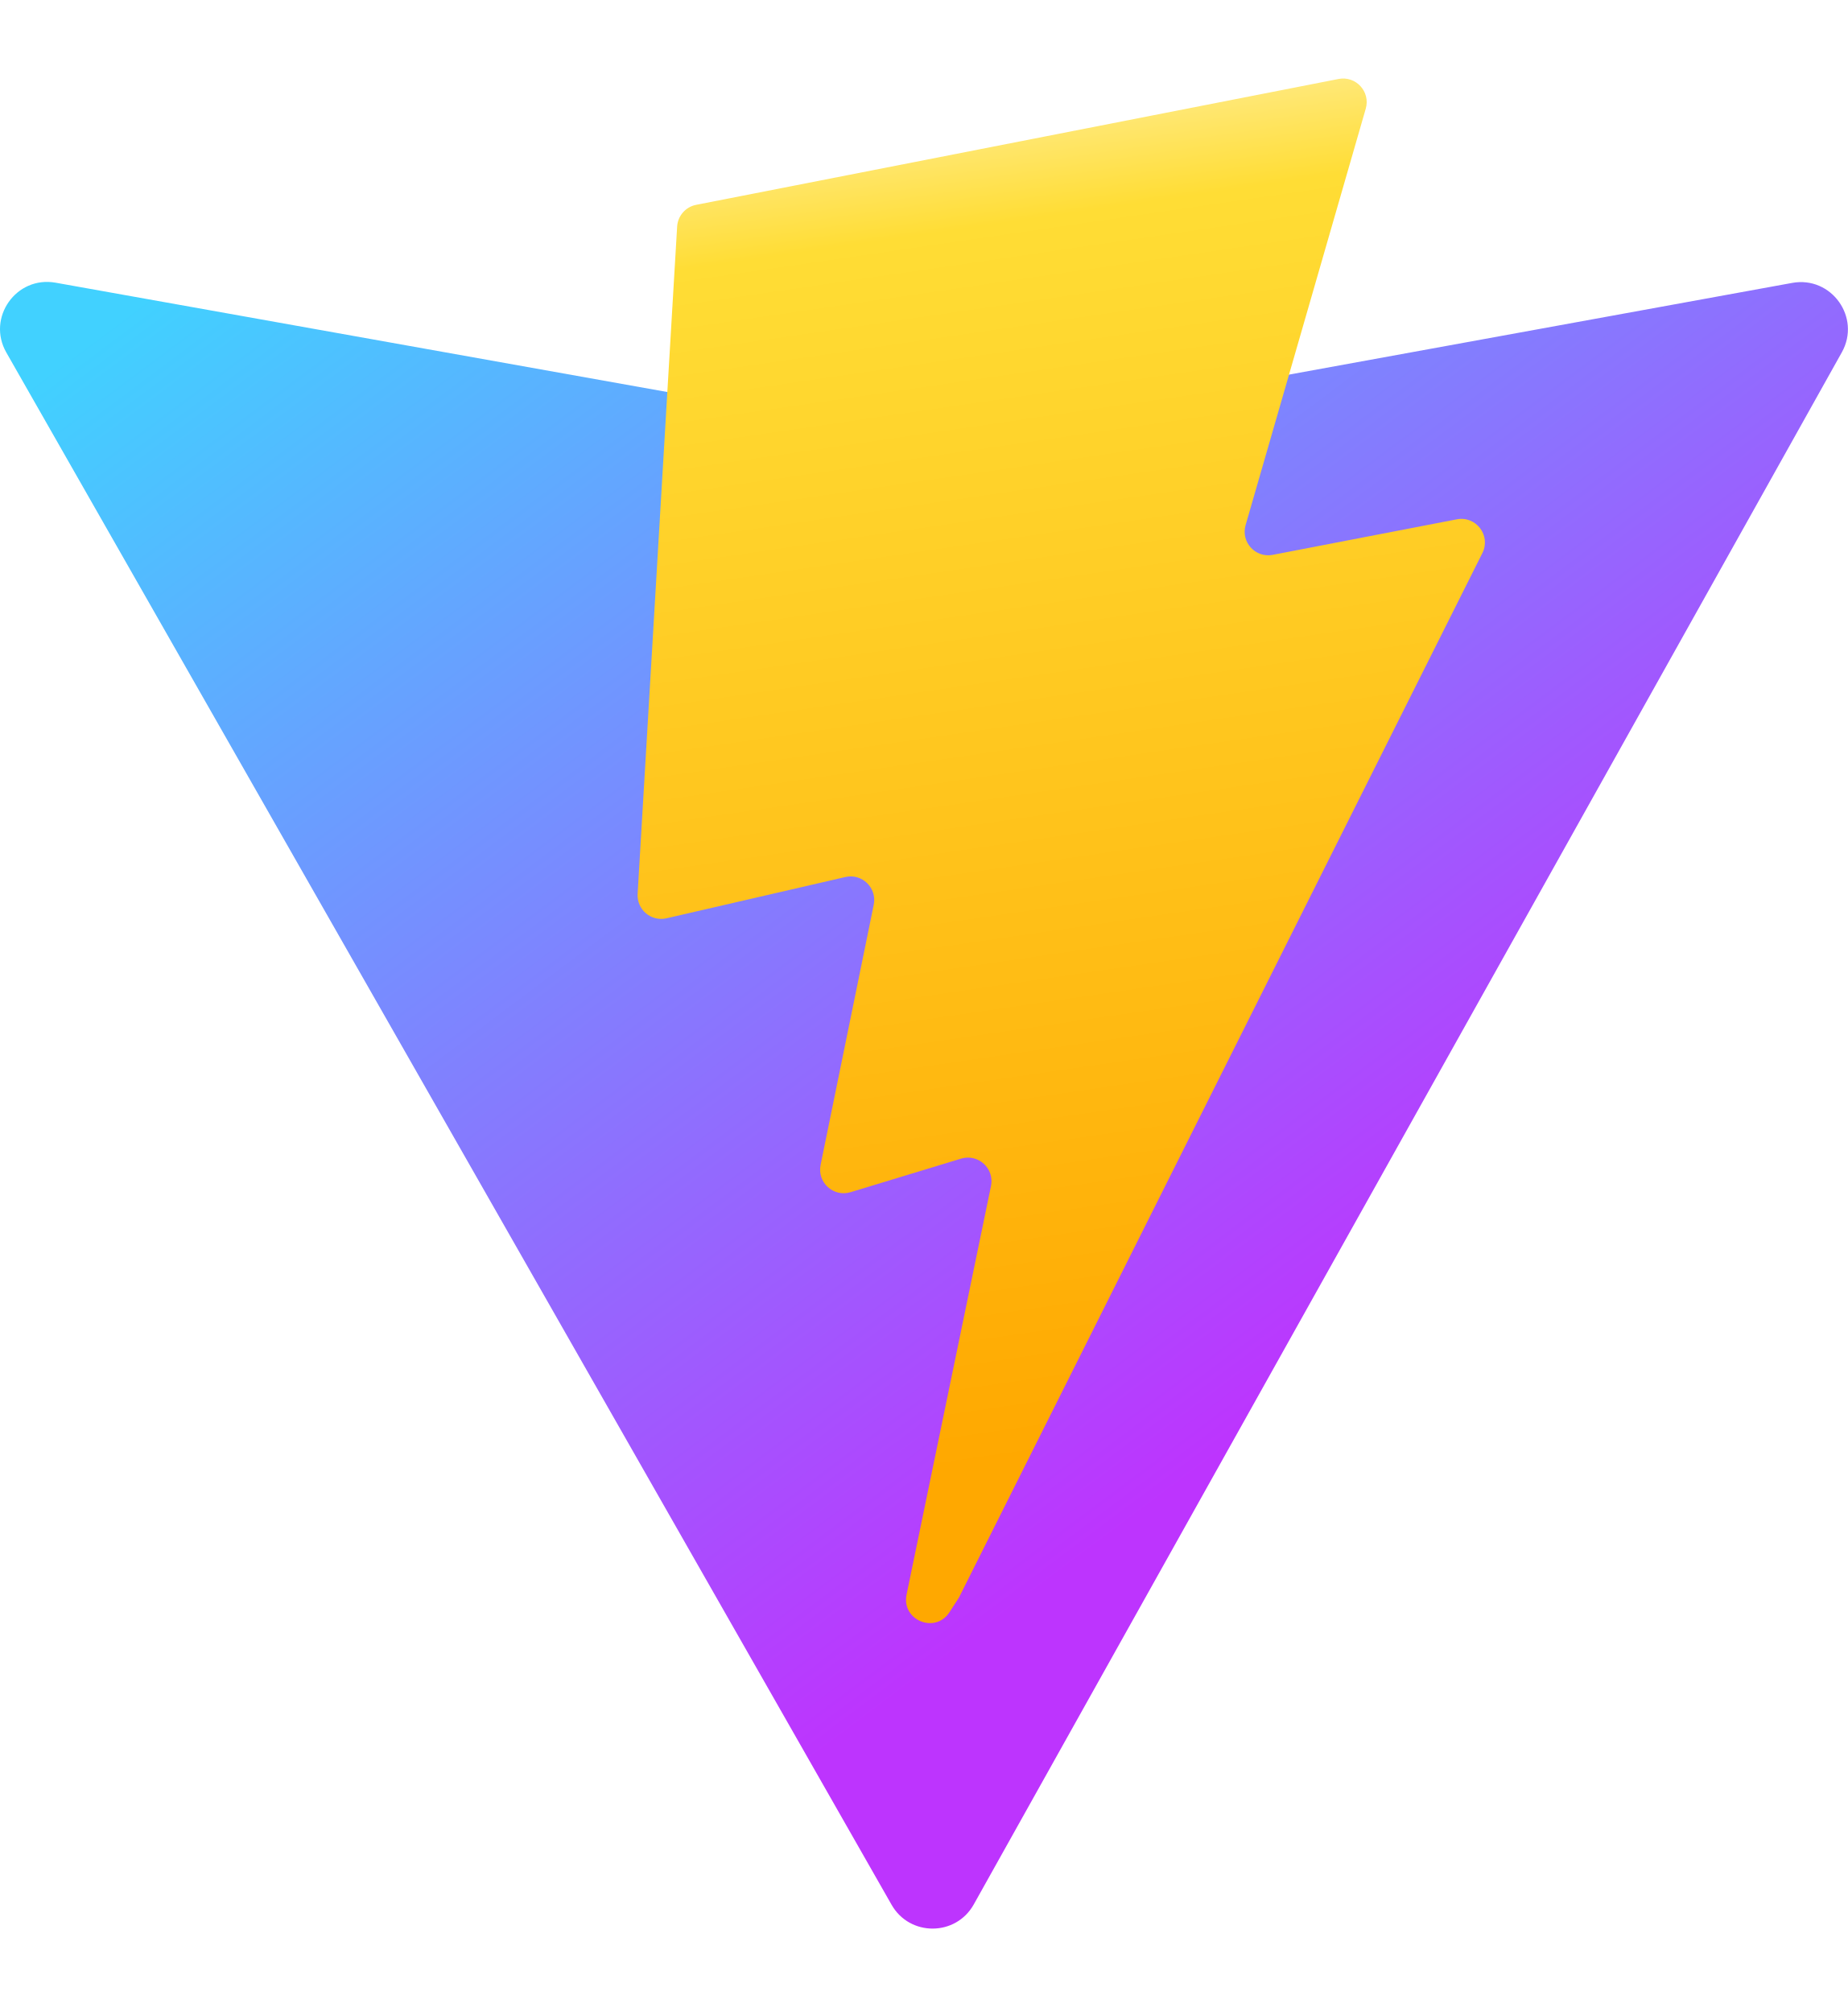
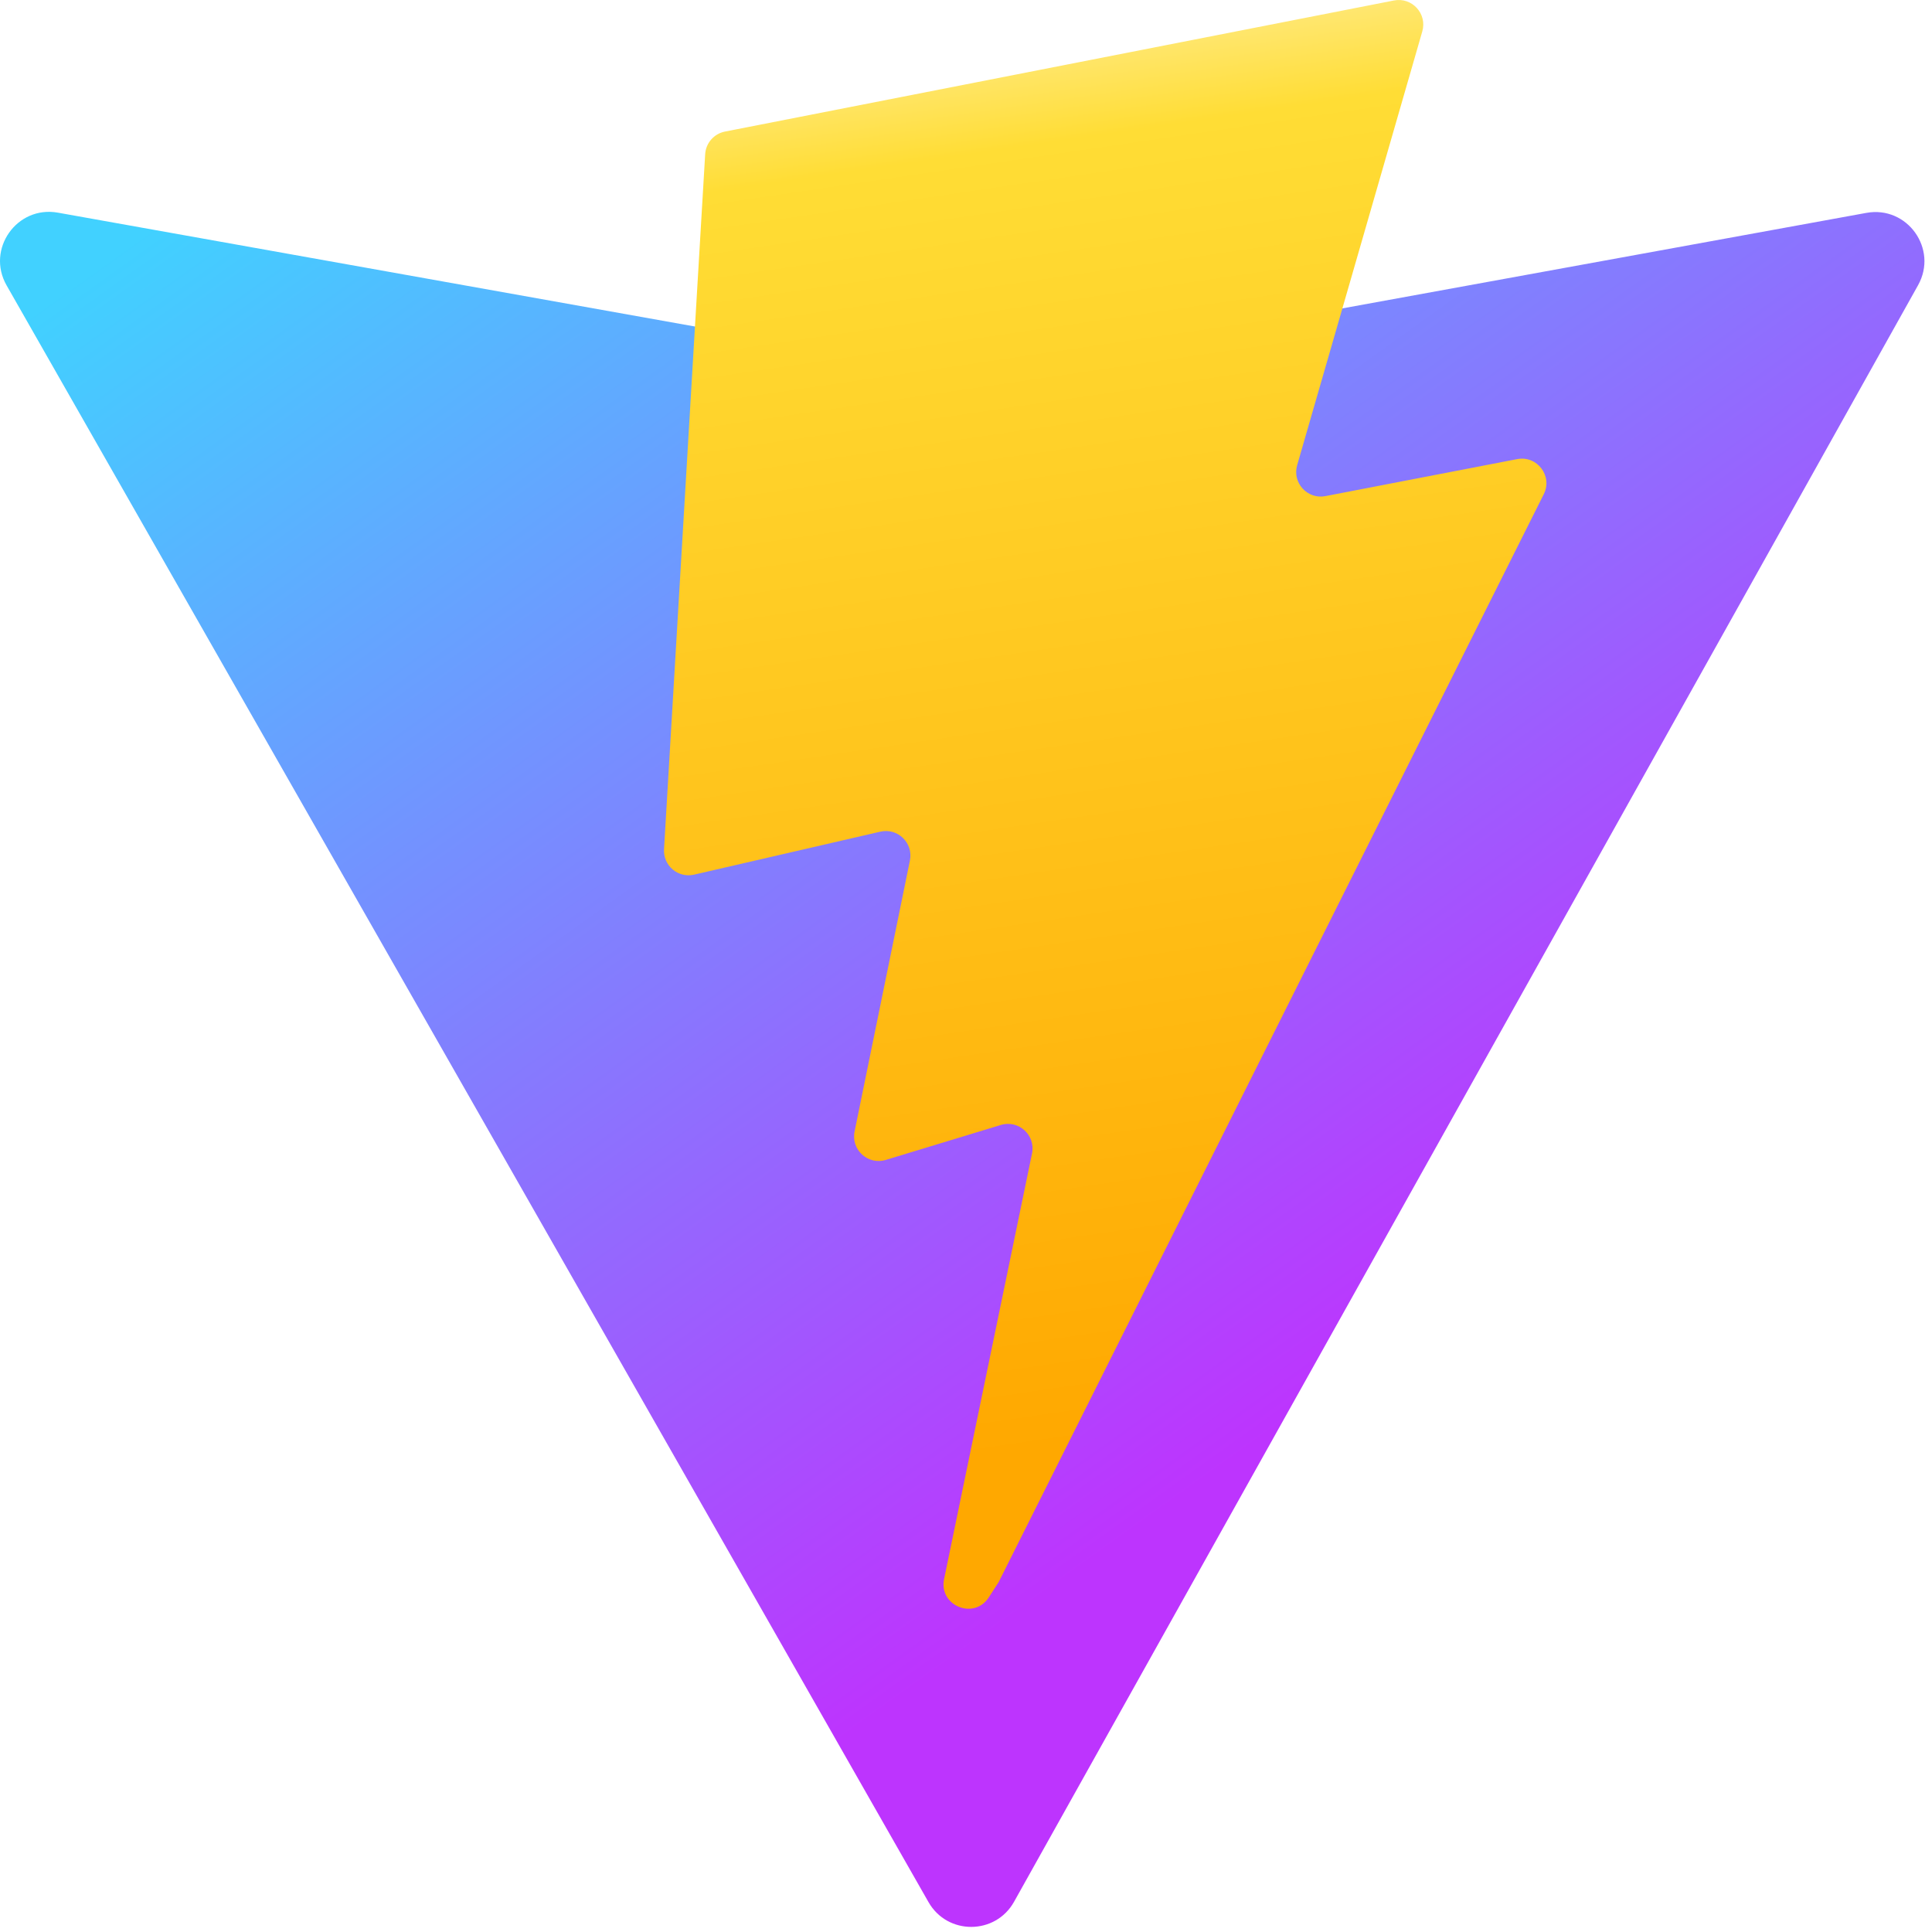
- <svg xmlns="http://www.w3.org/2000/svg" aria-hidden="true" role="img" class="iconify iconify--logos" width="900" height="980" preserveAspectRatio="xMidYMid meet" viewBox="0 0 256 257">
+ <svg xmlns="http://www.w3.org/2000/svg" aria-hidden="true" role="img" class="iconify iconify--logos" preserveAspectRatio="xMidYMid meet" viewBox="0 0 256 257">
  <defs>
    <linearGradient id="IconifyId1813088fe1fbc01fb466" x1="-.828%" x2="57.636%" y1="7.652%" y2="78.411%">
      <stop offset="0%" stop-color="#41D1FF" />
      <stop offset="100%" stop-color="#BD34FE" />
    </linearGradient>
    <linearGradient id="IconifyId1813088fe1fbc01fb467" x1="43.376%" x2="50.316%" y1="2.242%" y2="89.03%">
      <stop offset="0%" stop-color="#FFEA83" />
      <stop offset="8.333%" stop-color="#FFDD35" />
      <stop offset="100%" stop-color="#FFA800" />
    </linearGradient>
  </defs>
  <path fill="url(#IconifyId1813088fe1fbc01fb466)" d="M255.153 37.938L134.897 252.976c-2.483 4.44-8.862 4.466-11.382.048L.875 37.958c-2.746-4.814 1.371-10.646 6.827-9.67l120.385 21.517a6.537 6.537 0 0 0 2.322-.004l117.867-21.483c5.438-.991 9.574 4.796 6.877 9.62Z" />
  <path fill="url(#IconifyId1813088fe1fbc01fb467)" d="M185.432.063L96.44 17.501a3.268 3.268 0 0 0-2.634 3.014l-5.474 92.456a3.268 3.268 0 0 0 3.997 3.378l24.777-5.718c2.318-.535 4.413 1.507 3.936 3.838l-7.361 36.047c-.495 2.426 1.782 4.5 4.151 3.78l15.304-4.649c2.372-.72 4.652 1.36 4.15 3.788l-11.698 56.621c-.732 3.542 3.979 5.473 5.943 2.437l1.313-2.028l72.516-144.72c1.215-2.423-.88-5.186-3.54-4.672l-25.505 4.922c-2.396.462-4.435-1.77-3.759-4.114l16.646-57.705c.677-2.35-1.37-4.583-3.769-4.113Z" />
</svg>
